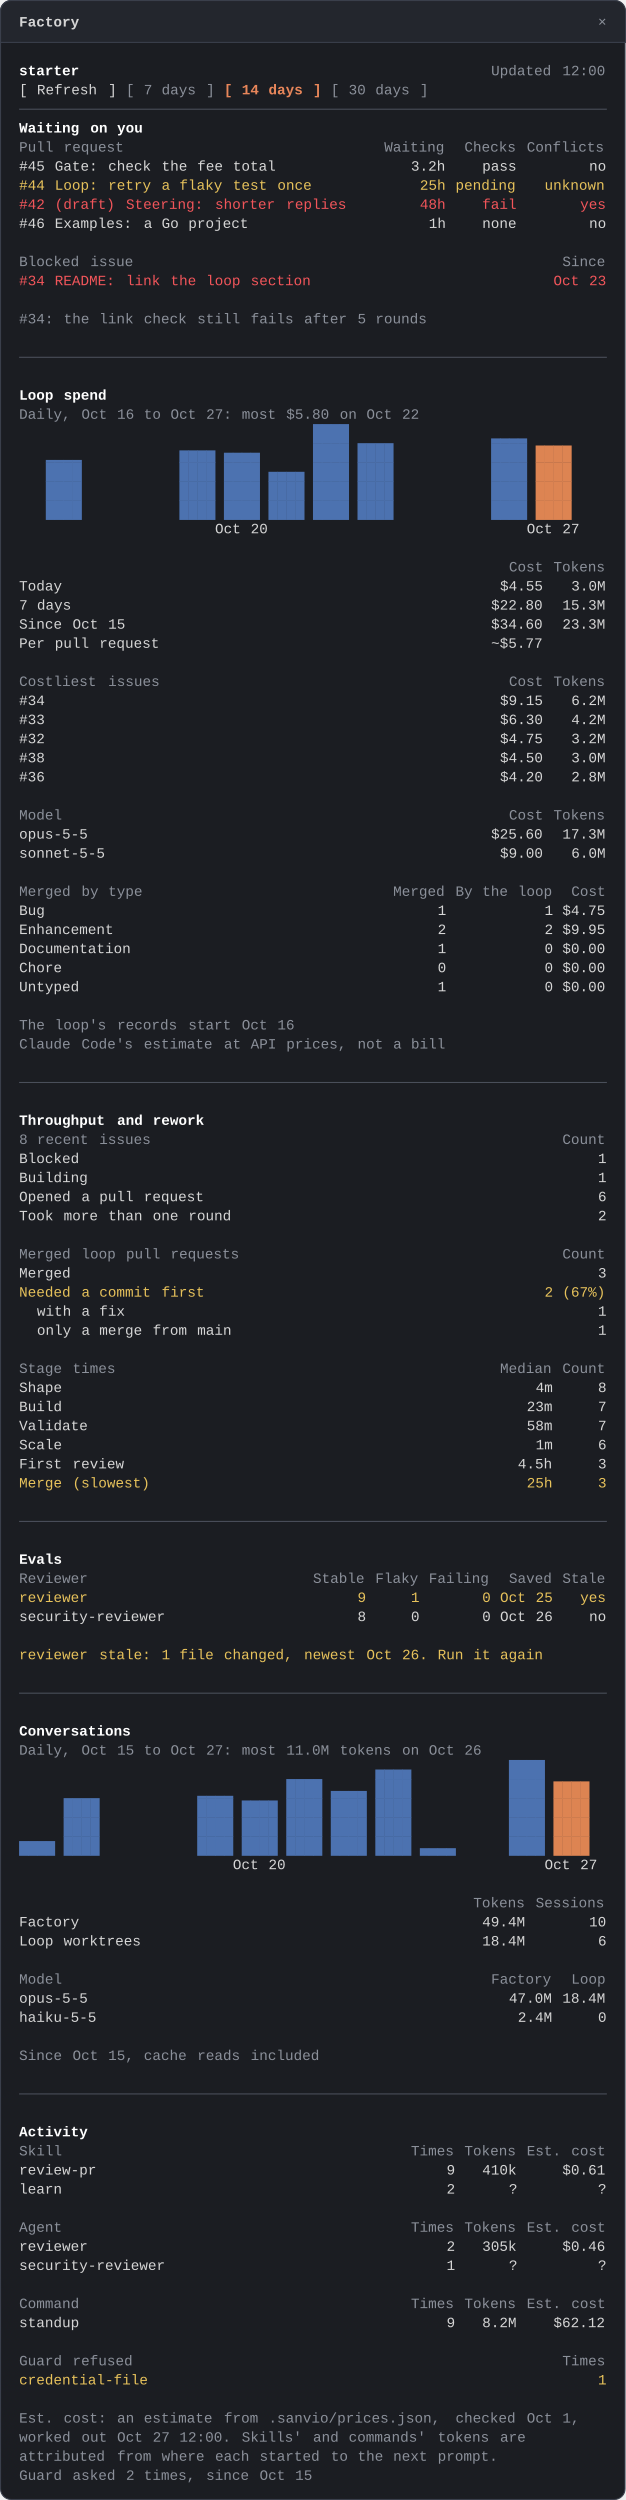
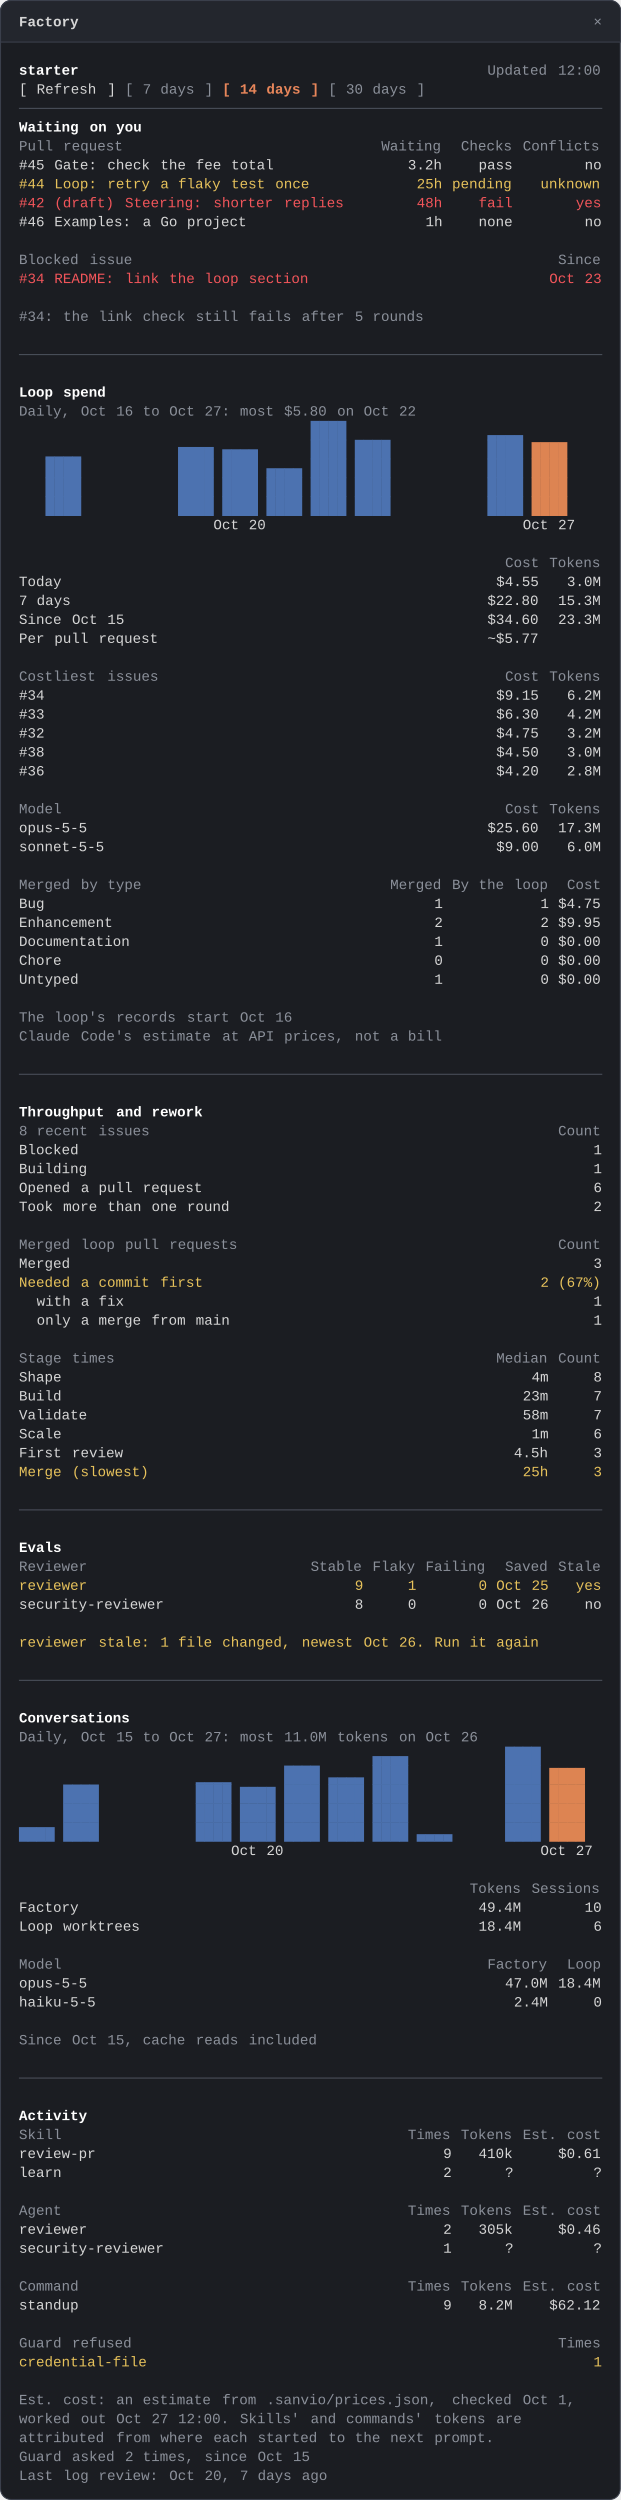
- <svg xmlns="http://www.w3.org/2000/svg" viewBox="0 0 590 2358" width="590" height="2358" font-family="ui-monospace, SFMono-Regular, Menlo, Consolas, 'Liberation Mono', monospace" font-size="13.5">
-   <rect x="0.5" y="0.5" width="589" height="2357" rx="10" fill="#1b1d22" stroke="#3a3f4b" />
+ <svg xmlns="http://www.w3.org/2000/svg" viewBox="0 0 590 2376" width="590" height="2376" font-family="ui-monospace, SFMono-Regular, Menlo, Consolas, 'Liberation Mono', monospace" font-size="13.5">
+   <rect x="0.5" y="0.5" width="589" height="2375" rx="10" fill="#1b1d22" stroke="#3a3f4b" />
  <path d="M0.5 40 V10.5 a10 10 0 0 1 10 -10 H580 a10 10 0 0 1 10 10 V40 Z" fill="#23262d" stroke="#3a3f4b" />
  <text x="18" y="25.0" fill="#d6d6d6" font-weight="700">Factory</text>
  <text x="564.0" y="25.0" fill="#8b909a">×</text>
  <text x="18.0" y="71.0" fill="#ffffff" font-weight="700">starter</text>
  <text x="463.2" y="71.0" fill="#8b909a">Updated</text>
  <text x="530.4" y="71.0" fill="#8b909a">12:00</text>
  <text x="18.0" y="89.0" fill="#d6d6d6">[</text>
  <text x="34.8" y="89.0" fill="#d6d6d6">Refresh</text>
  <text x="102.0" y="89.0" fill="#d6d6d6">]</text>
  <text x="118.8" y="89.0" fill="#8b909a">[</text>
  <text x="135.6" y="89.0" fill="#8b909a">7</text>
  <text x="152.4" y="89.0" fill="#8b909a">days</text>
  <text x="194.4" y="89.0" fill="#8b909a">]</text>
  <text x="211.2" y="89.0" fill="#e8865a" font-weight="700">[</text>
  <text x="228.0" y="89.0" fill="#e8865a" font-weight="700">14</text>
  <text x="253.2" y="89.0" fill="#e8865a" font-weight="700">days</text>
  <text x="295.2" y="89.0" fill="#e8865a" font-weight="700">]</text>
  <text x="312.0" y="89.0" fill="#8b909a">[</text>
  <text x="328.8" y="89.0" fill="#8b909a">30</text>
  <text x="354.0" y="89.0" fill="#8b909a">days</text>
  <text x="396.0" y="89.0" fill="#8b909a">]</text>
  <line x1="18.0" y1="103.0" x2="572.4" y2="103.0" stroke="#4a4f5a" />
  <text x="18.0" y="125.0" fill="#ffffff" font-weight="700">Waiting</text>
  <text x="85.2" y="125.0" fill="#ffffff" font-weight="700">on</text>
  <text x="110.4" y="125.0" fill="#ffffff" font-weight="700">you</text>
  <text x="18.0" y="143.0" fill="#8b909a">Pull</text>
  <text x="60.0" y="143.0" fill="#8b909a">request</text>
  <text x="362.4" y="143.0" fill="#8b909a">Waiting</text>
  <text x="438.0" y="143.0" fill="#8b909a">Checks</text>
  <text x="496.8" y="143.0" fill="#8b909a">Conflicts</text>
  <text x="18.0" y="161.0" fill="#d6d6d6">#45</text>
  <text x="51.6" y="161.0" fill="#d6d6d6">Gate:</text>
  <text x="102.0" y="161.0" fill="#d6d6d6">check</text>
  <text x="152.4" y="161.0" fill="#d6d6d6">the</text>
  <text x="186.0" y="161.0" fill="#d6d6d6">fee</text>
  <text x="219.6" y="161.0" fill="#d6d6d6">total</text>
  <text x="387.6" y="161.0" fill="#d6d6d6">3.2h</text>
  <text x="454.8" y="161.0" fill="#d6d6d6">pass</text>
  <text x="555.6" y="161.0" fill="#d6d6d6">no</text>
  <text x="18.0" y="179.0" fill="#e7c25b">#44</text>
  <text x="51.6" y="179.0" fill="#e7c25b">Loop:</text>
  <text x="102.0" y="179.0" fill="#e7c25b">retry</text>
  <text x="152.4" y="179.0" fill="#e7c25b">a</text>
  <text x="169.2" y="179.0" fill="#e7c25b">flaky</text>
  <text x="219.6" y="179.0" fill="#e7c25b">test</text>
  <text x="261.6" y="179.0" fill="#e7c25b">once</text>
  <text x="396.0" y="179.0" fill="#e7c25b">25h</text>
  <text x="429.6" y="179.0" fill="#e7c25b">pending</text>
  <text x="513.6" y="179.0" fill="#e7c25b">unknown</text>
  <text x="18.0" y="197.0" fill="#f2555a">#42</text>
  <text x="51.6" y="197.0" fill="#f2555a">(draft)</text>
  <text x="118.8" y="197.0" fill="#f2555a">Steering:</text>
  <text x="202.8" y="197.0" fill="#f2555a">shorter</text>
  <text x="270.0" y="197.0" fill="#f2555a">replies</text>
  <text x="396.0" y="197.0" fill="#f2555a">48h</text>
  <text x="454.8" y="197.0" fill="#f2555a">fail</text>
  <text x="547.2" y="197.0" fill="#f2555a">yes</text>
  <text x="18.0" y="215.0" fill="#d6d6d6">#46</text>
  <text x="51.6" y="215.0" fill="#d6d6d6">Examples:</text>
  <text x="135.6" y="215.0" fill="#d6d6d6">a</text>
  <text x="152.4" y="215.0" fill="#d6d6d6">Go</text>
  <text x="177.6" y="215.0" fill="#d6d6d6">project</text>
  <text x="404.4" y="215.0" fill="#d6d6d6">1h</text>
  <text x="454.8" y="215.0" fill="#d6d6d6">none</text>
  <text x="555.6" y="215.0" fill="#d6d6d6">no</text>
  <text x="18.0" y="251.0" fill="#8b909a">Blocked</text>
  <text x="85.2" y="251.0" fill="#8b909a">issue</text>
  <text x="530.4" y="251.0" fill="#8b909a">Since</text>
  <text x="18.0" y="269.0" fill="#f2555a">#34</text>
  <text x="51.6" y="269.0" fill="#f2555a">README:</text>
  <text x="118.8" y="269.0" fill="#f2555a">link</text>
  <text x="160.8" y="269.0" fill="#f2555a">the</text>
  <text x="194.4" y="269.0" fill="#f2555a">loop</text>
  <text x="236.4" y="269.0" fill="#f2555a">section</text>
  <text x="522.0" y="269.0" fill="#f2555a">Oct</text>
  <text x="555.6" y="269.0" fill="#f2555a">23</text>
  <text x="18.0" y="305.0" fill="#8b909a">#34:</text>
  <text x="60.0" y="305.0" fill="#8b909a">the</text>
  <text x="93.6" y="305.0" fill="#8b909a">link</text>
  <text x="135.6" y="305.0" fill="#8b909a">check</text>
  <text x="186.0" y="305.0" fill="#8b909a">still</text>
  <text x="236.4" y="305.0" fill="#8b909a">fails</text>
  <text x="286.8" y="305.0" fill="#8b909a">after</text>
  <text x="337.2" y="305.0" fill="#8b909a">5</text>
  <text x="354.0" y="305.0" fill="#8b909a">rounds</text>
  <line x1="18.0" y1="337.0" x2="572.4" y2="337.0" stroke="#4a4f5a" />
  <text x="18.0" y="377.0" fill="#ffffff" font-weight="700">Loop</text>
  <text x="60.0" y="377.0" fill="#ffffff" font-weight="700">spend</text>
  <text x="18.0" y="395.0" fill="#8b909a">Daily,</text>
  <text x="76.8" y="395.0" fill="#8b909a">Oct</text>
  <text x="110.4" y="395.0" fill="#8b909a">16</text>
  <text x="135.6" y="395.0" fill="#8b909a">to</text>
  <text x="160.8" y="395.0" fill="#8b909a">Oct</text>
  <text x="194.4" y="395.0" fill="#8b909a">27:</text>
  <text x="228.0" y="395.0" fill="#8b909a">most</text>
  <text x="270.0" y="395.0" fill="#8b909a">$5.80</text>
  <text x="320.4" y="395.0" fill="#8b909a">on</text>
  <text x="345.6" y="395.0" fill="#8b909a">Oct</text>
  <text x="379.2" y="395.0" fill="#8b909a">22</text>
  <text x="202.8" y="503.0" fill="#d6d6d6">Oct</text>
  <text x="236.4" y="503.0" fill="#d6d6d6">20</text>
  <text x="496.8" y="503.0" fill="#d6d6d6">Oct</text>
  <text x="530.4" y="503.0" fill="#d6d6d6">27</text>
  <text x="480.0" y="539.0" fill="#8b909a">Cost</text>
  <text x="522.0" y="539.0" fill="#8b909a">Tokens</text>
  <text x="18.0" y="557.0" fill="#d6d6d6">Today</text>
  <text x="471.6" y="557.0" fill="#d6d6d6">$4.55</text>
  <text x="538.8" y="557.0" fill="#d6d6d6">3.0M</text>
  <text x="18.0" y="575.0" fill="#d6d6d6">7</text>
  <text x="34.8" y="575.0" fill="#d6d6d6">days</text>
  <text x="463.2" y="575.0" fill="#d6d6d6">$22.80</text>
  <text x="530.4" y="575.0" fill="#d6d6d6">15.3M</text>
  <text x="18.0" y="593.0" fill="#d6d6d6">Since</text>
  <text x="68.4" y="593.0" fill="#d6d6d6">Oct</text>
  <text x="102.0" y="593.0" fill="#d6d6d6">15</text>
  <text x="463.2" y="593.0" fill="#d6d6d6">$34.60</text>
  <text x="530.4" y="593.0" fill="#d6d6d6">23.3M</text>
  <text x="18.0" y="611.0" fill="#d6d6d6">Per</text>
  <text x="51.6" y="611.0" fill="#d6d6d6">pull</text>
  <text x="93.6" y="611.0" fill="#d6d6d6">request</text>
  <text x="463.2" y="611.0" fill="#d6d6d6">~$5.77</text>
  <text x="18.0" y="647.0" fill="#8b909a">Costliest</text>
  <text x="102.0" y="647.0" fill="#8b909a">issues</text>
  <text x="480.0" y="647.0" fill="#8b909a">Cost</text>
  <text x="522.0" y="647.0" fill="#8b909a">Tokens</text>
  <text x="18.0" y="665.0" fill="#d6d6d6">#34</text>
  <text x="471.6" y="665.0" fill="#d6d6d6">$9.15</text>
  <text x="538.8" y="665.0" fill="#d6d6d6">6.2M</text>
  <text x="18.0" y="683.0" fill="#d6d6d6">#33</text>
  <text x="471.6" y="683.0" fill="#d6d6d6">$6.30</text>
  <text x="538.8" y="683.0" fill="#d6d6d6">4.2M</text>
  <text x="18.0" y="701.0" fill="#d6d6d6">#32</text>
  <text x="471.6" y="701.0" fill="#d6d6d6">$4.75</text>
  <text x="538.8" y="701.0" fill="#d6d6d6">3.2M</text>
  <text x="18.0" y="719.0" fill="#d6d6d6">#38</text>
  <text x="471.6" y="719.0" fill="#d6d6d6">$4.50</text>
  <text x="538.8" y="719.0" fill="#d6d6d6">3.0M</text>
  <text x="18.0" y="737.0" fill="#d6d6d6">#36</text>
  <text x="471.6" y="737.0" fill="#d6d6d6">$4.20</text>
  <text x="538.8" y="737.0" fill="#d6d6d6">2.8M</text>
  <text x="18.0" y="773.0" fill="#8b909a">Model</text>
  <text x="480.0" y="773.0" fill="#8b909a">Cost</text>
  <text x="522.0" y="773.0" fill="#8b909a">Tokens</text>
  <text x="18.0" y="791.0" fill="#d6d6d6">opus-5-5</text>
  <text x="463.2" y="791.0" fill="#d6d6d6">$25.60</text>
  <text x="530.4" y="791.0" fill="#d6d6d6">17.3M</text>
  <text x="18.0" y="809.0" fill="#d6d6d6">sonnet-5-5</text>
  <text x="471.6" y="809.0" fill="#d6d6d6">$9.00</text>
  <text x="538.8" y="809.0" fill="#d6d6d6">6.0M</text>
  <text x="18.0" y="845.0" fill="#8b909a">Merged</text>
  <text x="76.8" y="845.0" fill="#8b909a">by</text>
  <text x="102.0" y="845.0" fill="#8b909a">type</text>
  <text x="370.8" y="845.0" fill="#8b909a">Merged</text>
  <text x="429.6" y="845.0" fill="#8b909a">By</text>
  <text x="454.8" y="845.0" fill="#8b909a">the</text>
  <text x="488.4" y="845.0" fill="#8b909a">loop</text>
  <text x="538.8" y="845.0" fill="#8b909a">Cost</text>
  <text x="18.0" y="863.0" fill="#d6d6d6">Bug</text>
  <text x="412.8" y="863.0" fill="#d6d6d6">1</text>
  <text x="513.6" y="863.0" fill="#d6d6d6">1</text>
  <text x="530.4" y="863.0" fill="#d6d6d6">$4.75</text>
  <text x="18.0" y="881.0" fill="#d6d6d6">Enhancement</text>
  <text x="412.8" y="881.0" fill="#d6d6d6">2</text>
  <text x="513.6" y="881.0" fill="#d6d6d6">2</text>
  <text x="530.4" y="881.0" fill="#d6d6d6">$9.95</text>
  <text x="18.0" y="899.0" fill="#d6d6d6">Documentation</text>
  <text x="412.8" y="899.0" fill="#d6d6d6">1</text>
  <text x="513.6" y="899.0" fill="#d6d6d6">0</text>
  <text x="530.4" y="899.0" fill="#d6d6d6">$0.00</text>
  <text x="18.0" y="917.0" fill="#d6d6d6">Chore</text>
  <text x="412.8" y="917.0" fill="#d6d6d6">0</text>
  <text x="513.6" y="917.0" fill="#d6d6d6">0</text>
  <text x="530.4" y="917.0" fill="#d6d6d6">$0.00</text>
  <text x="18.0" y="935.0" fill="#d6d6d6">Untyped</text>
  <text x="412.8" y="935.0" fill="#d6d6d6">1</text>
  <text x="513.6" y="935.0" fill="#d6d6d6">0</text>
  <text x="530.4" y="935.0" fill="#d6d6d6">$0.00</text>
  <text x="18.0" y="971.0" fill="#8b909a">The</text>
  <text x="51.6" y="971.0" fill="#8b909a">loop's</text>
  <text x="110.4" y="971.0" fill="#8b909a">records</text>
  <text x="177.6" y="971.0" fill="#8b909a">start</text>
  <text x="228.0" y="971.0" fill="#8b909a">Oct</text>
  <text x="261.6" y="971.0" fill="#8b909a">16</text>
  <text x="18.0" y="989.0" fill="#8b909a">Claude</text>
  <text x="76.8" y="989.0" fill="#8b909a">Code's</text>
  <text x="135.6" y="989.0" fill="#8b909a">estimate</text>
  <text x="211.2" y="989.0" fill="#8b909a">at</text>
  <text x="236.4" y="989.0" fill="#8b909a">API</text>
  <text x="270.0" y="989.0" fill="#8b909a">prices,</text>
  <text x="337.2" y="989.0" fill="#8b909a">not</text>
  <text x="370.8" y="989.0" fill="#8b909a">a</text>
  <text x="387.6" y="989.0" fill="#8b909a">bill</text>
  <line x1="18.0" y1="1021.0" x2="572.4" y2="1021.0" stroke="#4a4f5a" />
  <text x="18.0" y="1061.0" fill="#ffffff" font-weight="700">Throughput</text>
  <text x="110.4" y="1061.0" fill="#ffffff" font-weight="700">and</text>
  <text x="144.0" y="1061.0" fill="#ffffff" font-weight="700">rework</text>
  <text x="18.0" y="1079.0" fill="#8b909a">8</text>
  <text x="34.8" y="1079.0" fill="#8b909a">recent</text>
  <text x="93.6" y="1079.0" fill="#8b909a">issues</text>
  <text x="530.4" y="1079.0" fill="#8b909a">Count</text>
  <text x="18.0" y="1097.0" fill="#d6d6d6">Blocked</text>
  <text x="564.0" y="1097.0" fill="#d6d6d6">1</text>
  <text x="18.0" y="1115.0" fill="#d6d6d6">Building</text>
  <text x="564.0" y="1115.0" fill="#d6d6d6">1</text>
  <text x="18.0" y="1133.0" fill="#d6d6d6">Opened</text>
  <text x="76.8" y="1133.0" fill="#d6d6d6">a</text>
  <text x="93.6" y="1133.0" fill="#d6d6d6">pull</text>
  <text x="135.6" y="1133.0" fill="#d6d6d6">request</text>
  <text x="564.0" y="1133.0" fill="#d6d6d6">6</text>
  <text x="18.0" y="1151.0" fill="#d6d6d6">Took</text>
  <text x="60.0" y="1151.0" fill="#d6d6d6">more</text>
  <text x="102.0" y="1151.0" fill="#d6d6d6">than</text>
  <text x="144.0" y="1151.0" fill="#d6d6d6">one</text>
  <text x="177.6" y="1151.0" fill="#d6d6d6">round</text>
  <text x="564.0" y="1151.0" fill="#d6d6d6">2</text>
  <text x="18.0" y="1187.0" fill="#8b909a">Merged</text>
  <text x="76.8" y="1187.0" fill="#8b909a">loop</text>
  <text x="118.8" y="1187.0" fill="#8b909a">pull</text>
  <text x="160.8" y="1187.0" fill="#8b909a">requests</text>
  <text x="530.4" y="1187.0" fill="#8b909a">Count</text>
  <text x="18.0" y="1205.0" fill="#d6d6d6">Merged</text>
  <text x="564.0" y="1205.0" fill="#d6d6d6">3</text>
  <text x="18.0" y="1223.0" fill="#e7c25b">Needed</text>
  <text x="76.8" y="1223.0" fill="#e7c25b">a</text>
  <text x="93.6" y="1223.0" fill="#e7c25b">commit</text>
  <text x="152.4" y="1223.0" fill="#e7c25b">first</text>
  <text x="513.6" y="1223.0" fill="#e7c25b">2</text>
  <text x="530.4" y="1223.0" fill="#e7c25b">(67%)</text>
  <text x="34.8" y="1241.0" fill="#d6d6d6">with</text>
  <text x="76.8" y="1241.0" fill="#d6d6d6">a</text>
  <text x="93.6" y="1241.0" fill="#d6d6d6">fix</text>
  <text x="564.0" y="1241.0" fill="#d6d6d6">1</text>
  <text x="34.8" y="1259.0" fill="#d6d6d6">only</text>
  <text x="76.8" y="1259.0" fill="#d6d6d6">a</text>
  <text x="93.6" y="1259.0" fill="#d6d6d6">merge</text>
  <text x="144.0" y="1259.0" fill="#d6d6d6">from</text>
  <text x="186.0" y="1259.0" fill="#d6d6d6">main</text>
  <text x="564.0" y="1259.0" fill="#d6d6d6">1</text>
  <text x="18.0" y="1295.0" fill="#8b909a">Stage</text>
  <text x="68.4" y="1295.0" fill="#8b909a">times</text>
  <text x="471.6" y="1295.0" fill="#8b909a">Median</text>
  <text x="530.4" y="1295.0" fill="#8b909a">Count</text>
  <text x="18.0" y="1313.0" fill="#d6d6d6">Shape</text>
  <text x="505.2" y="1313.0" fill="#d6d6d6">4m</text>
  <text x="564.0" y="1313.0" fill="#d6d6d6">8</text>
  <text x="18.0" y="1331.0" fill="#d6d6d6">Build</text>
  <text x="496.8" y="1331.0" fill="#d6d6d6">23m</text>
  <text x="564.0" y="1331.0" fill="#d6d6d6">7</text>
  <text x="18.0" y="1349.0" fill="#d6d6d6">Validate</text>
  <text x="496.8" y="1349.0" fill="#d6d6d6">58m</text>
  <text x="564.0" y="1349.0" fill="#d6d6d6">7</text>
  <text x="18.0" y="1367.0" fill="#d6d6d6">Scale</text>
  <text x="505.2" y="1367.0" fill="#d6d6d6">1m</text>
  <text x="564.0" y="1367.0" fill="#d6d6d6">6</text>
  <text x="18.0" y="1385.0" fill="#d6d6d6">First</text>
  <text x="68.4" y="1385.0" fill="#d6d6d6">review</text>
  <text x="488.4" y="1385.0" fill="#d6d6d6">4.5h</text>
  <text x="564.0" y="1385.0" fill="#d6d6d6">3</text>
  <text x="18.0" y="1403.0" fill="#e7c25b">Merge</text>
  <text x="68.4" y="1403.0" fill="#e7c25b">(slowest)</text>
  <text x="496.8" y="1403.0" fill="#e7c25b">25h</text>
  <text x="564.0" y="1403.0" fill="#e7c25b">3</text>
  <line x1="18.0" y1="1435.0" x2="572.4" y2="1435.0" stroke="#4a4f5a" />
  <text x="18.0" y="1475.0" fill="#ffffff" font-weight="700">Evals</text>
  <text x="18.0" y="1493.0" fill="#8b909a">Reviewer</text>
  <text x="295.2" y="1493.0" fill="#8b909a">Stable</text>
  <text x="354.0" y="1493.0" fill="#8b909a">Flaky</text>
  <text x="404.4" y="1493.0" fill="#8b909a">Failing</text>
  <text x="480.0" y="1493.0" fill="#8b909a">Saved</text>
  <text x="530.4" y="1493.0" fill="#8b909a">Stale</text>
  <text x="18.0" y="1511.0" fill="#e7c25b">reviewer</text>
  <text x="337.2" y="1511.0" fill="#e7c25b">9</text>
  <text x="387.6" y="1511.0" fill="#e7c25b">1</text>
  <text x="454.8" y="1511.0" fill="#e7c25b">0</text>
  <text x="471.6" y="1511.0" fill="#e7c25b">Oct</text>
  <text x="505.2" y="1511.0" fill="#e7c25b">25</text>
  <text x="547.2" y="1511.0" fill="#e7c25b">yes</text>
  <text x="18.0" y="1529.0" fill="#d6d6d6">security-reviewer</text>
  <text x="337.2" y="1529.0" fill="#d6d6d6">8</text>
  <text x="387.6" y="1529.0" fill="#d6d6d6">0</text>
  <text x="454.8" y="1529.0" fill="#d6d6d6">0</text>
  <text x="471.6" y="1529.0" fill="#d6d6d6">Oct</text>
  <text x="505.2" y="1529.0" fill="#d6d6d6">26</text>
  <text x="555.6" y="1529.0" fill="#d6d6d6">no</text>
  <text x="18.0" y="1565.0" fill="#e7c25b">reviewer</text>
  <text x="93.6" y="1565.0" fill="#e7c25b">stale:</text>
  <text x="152.4" y="1565.0" fill="#e7c25b">1</text>
  <text x="169.2" y="1565.0" fill="#e7c25b">file</text>
  <text x="211.2" y="1565.0" fill="#e7c25b">changed,</text>
  <text x="286.8" y="1565.0" fill="#e7c25b">newest</text>
  <text x="345.6" y="1565.0" fill="#e7c25b">Oct</text>
  <text x="379.2" y="1565.0" fill="#e7c25b">26.</text>
  <text x="412.8" y="1565.0" fill="#e7c25b">Run</text>
  <text x="446.4" y="1565.0" fill="#e7c25b">it</text>
  <text x="471.6" y="1565.0" fill="#e7c25b">again</text>
  <line x1="18.0" y1="1597.0" x2="572.4" y2="1597.0" stroke="#4a4f5a" />
  <text x="18.0" y="1637.0" fill="#ffffff" font-weight="700">Conversations</text>
  <text x="18.0" y="1655.0" fill="#8b909a">Daily,</text>
  <text x="76.8" y="1655.0" fill="#8b909a">Oct</text>
  <text x="110.4" y="1655.0" fill="#8b909a">15</text>
  <text x="135.6" y="1655.0" fill="#8b909a">to</text>
  <text x="160.8" y="1655.0" fill="#8b909a">Oct</text>
  <text x="194.4" y="1655.0" fill="#8b909a">27:</text>
  <text x="228.0" y="1655.0" fill="#8b909a">most</text>
  <text x="270.0" y="1655.0" fill="#8b909a">11.0M</text>
  <text x="320.4" y="1655.0" fill="#8b909a">tokens</text>
  <text x="379.2" y="1655.0" fill="#8b909a">on</text>
  <text x="404.4" y="1655.0" fill="#8b909a">Oct</text>
  <text x="438.0" y="1655.0" fill="#8b909a">26</text>
  <text x="219.6" y="1763.0" fill="#d6d6d6">Oct</text>
  <text x="253.2" y="1763.0" fill="#d6d6d6">20</text>
  <text x="513.6" y="1763.0" fill="#d6d6d6">Oct</text>
  <text x="547.2" y="1763.0" fill="#d6d6d6">27</text>
  <text x="446.4" y="1799.0" fill="#8b909a">Tokens</text>
  <text x="505.2" y="1799.0" fill="#8b909a">Sessions</text>
  <text x="18.0" y="1817.0" fill="#d6d6d6">Factory</text>
  <text x="454.8" y="1817.0" fill="#d6d6d6">49.4M</text>
  <text x="555.6" y="1817.0" fill="#d6d6d6">10</text>
  <text x="18.0" y="1835.0" fill="#d6d6d6">Loop</text>
  <text x="60.0" y="1835.0" fill="#d6d6d6">worktrees</text>
  <text x="454.8" y="1835.0" fill="#d6d6d6">18.4M</text>
  <text x="564.0" y="1835.0" fill="#d6d6d6">6</text>
  <text x="18.0" y="1871.0" fill="#8b909a">Model</text>
  <text x="463.2" y="1871.0" fill="#8b909a">Factory</text>
  <text x="538.8" y="1871.0" fill="#8b909a">Loop</text>
  <text x="18.0" y="1889.0" fill="#d6d6d6">opus-5-5</text>
  <text x="480.0" y="1889.0" fill="#d6d6d6">47.0M</text>
  <text x="530.4" y="1889.0" fill="#d6d6d6">18.4M</text>
  <text x="18.0" y="1907.0" fill="#d6d6d6">haiku-5-5</text>
  <text x="488.4" y="1907.0" fill="#d6d6d6">2.4M</text>
  <text x="564.0" y="1907.0" fill="#d6d6d6">0</text>
  <text x="18.0" y="1943.0" fill="#8b909a">Since</text>
  <text x="68.4" y="1943.0" fill="#8b909a">Oct</text>
  <text x="102.0" y="1943.0" fill="#8b909a">15,</text>
  <text x="135.6" y="1943.0" fill="#8b909a">cache</text>
  <text x="186.0" y="1943.0" fill="#8b909a">reads</text>
  <text x="236.4" y="1943.0" fill="#8b909a">included</text>
  <line x1="18.0" y1="1975.0" x2="572.4" y2="1975.0" stroke="#4a4f5a" />
  <text x="18.0" y="2015.0" fill="#ffffff" font-weight="700">Activity</text>
  <text x="18.0" y="2033.0" fill="#8b909a">Skill</text>
  <text x="387.6" y="2033.0" fill="#8b909a">Times</text>
  <text x="438.0" y="2033.0" fill="#8b909a">Tokens</text>
  <text x="496.8" y="2033.0" fill="#8b909a">Est.</text>
  <text x="538.8" y="2033.0" fill="#8b909a">cost</text>
  <text x="18.0" y="2051.0" fill="#d6d6d6">review-pr</text>
  <text x="421.2" y="2051.0" fill="#d6d6d6">9</text>
  <text x="454.8" y="2051.0" fill="#d6d6d6">410k</text>
  <text x="530.4" y="2051.0" fill="#d6d6d6">$0.61</text>
  <text x="18.0" y="2069.0" fill="#d6d6d6">learn</text>
  <text x="421.2" y="2069.0" fill="#d6d6d6">2</text>
  <text x="480.0" y="2069.0" fill="#d6d6d6">?</text>
  <text x="564.0" y="2069.0" fill="#d6d6d6">?</text>
  <text x="18.0" y="2105.0" fill="#8b909a">Agent</text>
  <text x="387.6" y="2105.0" fill="#8b909a">Times</text>
  <text x="438.0" y="2105.0" fill="#8b909a">Tokens</text>
  <text x="496.8" y="2105.0" fill="#8b909a">Est.</text>
  <text x="538.8" y="2105.0" fill="#8b909a">cost</text>
  <text x="18.0" y="2123.0" fill="#d6d6d6">reviewer</text>
  <text x="421.2" y="2123.0" fill="#d6d6d6">2</text>
  <text x="454.8" y="2123.0" fill="#d6d6d6">305k</text>
  <text x="530.4" y="2123.0" fill="#d6d6d6">$0.46</text>
  <text x="18.0" y="2141.0" fill="#d6d6d6">security-reviewer</text>
  <text x="421.2" y="2141.0" fill="#d6d6d6">1</text>
  <text x="480.0" y="2141.0" fill="#d6d6d6">?</text>
  <text x="564.0" y="2141.0" fill="#d6d6d6">?</text>
  <text x="18.0" y="2177.0" fill="#8b909a">Command</text>
  <text x="387.6" y="2177.0" fill="#8b909a">Times</text>
  <text x="438.0" y="2177.0" fill="#8b909a">Tokens</text>
  <text x="496.8" y="2177.0" fill="#8b909a">Est.</text>
  <text x="538.8" y="2177.0" fill="#8b909a">cost</text>
  <text x="18.0" y="2195.0" fill="#d6d6d6">standup</text>
  <text x="421.2" y="2195.0" fill="#d6d6d6">9</text>
  <text x="454.8" y="2195.0" fill="#d6d6d6">8.2M</text>
  <text x="522.0" y="2195.0" fill="#d6d6d6">$62.12</text>
  <text x="18.0" y="2231.0" fill="#8b909a">Guard</text>
  <text x="68.4" y="2231.0" fill="#8b909a">refused</text>
  <text x="530.4" y="2231.0" fill="#8b909a">Times</text>
  <text x="18.0" y="2249.0" fill="#e7c25b">credential-file</text>
  <text x="564.0" y="2249.0" fill="#e7c25b">1</text>
  <text x="18.0" y="2285.0" fill="#8b909a">Est.</text>
  <text x="60.0" y="2285.0" fill="#8b909a">cost:</text>
  <text x="110.4" y="2285.0" fill="#8b909a">an</text>
  <text x="135.6" y="2285.0" fill="#8b909a">estimate</text>
  <text x="211.2" y="2285.0" fill="#8b909a">from</text>
  <text x="253.2" y="2285.0" fill="#8b909a">.sanvio/prices.json,</text>
  <text x="429.6" y="2285.0" fill="#8b909a">checked</text>
  <text x="496.8" y="2285.0" fill="#8b909a">Oct</text>
  <text x="530.4" y="2285.0" fill="#8b909a">1,</text>
  <text x="18.0" y="2303.0" fill="#8b909a">worked</text>
  <text x="76.8" y="2303.0" fill="#8b909a">out</text>
  <text x="110.4" y="2303.0" fill="#8b909a">Oct</text>
  <text x="144.0" y="2303.0" fill="#8b909a">27</text>
  <text x="169.2" y="2303.0" fill="#8b909a">12:00.</text>
  <text x="228.0" y="2303.0" fill="#8b909a">Skills'</text>
  <text x="295.2" y="2303.0" fill="#8b909a">and</text>
  <text x="328.8" y="2303.0" fill="#8b909a">commands'</text>
  <text x="412.8" y="2303.0" fill="#8b909a">tokens</text>
  <text x="471.6" y="2303.0" fill="#8b909a">are</text>
  <text x="18.0" y="2321.0" fill="#8b909a">attributed</text>
  <text x="110.4" y="2321.0" fill="#8b909a">from</text>
  <text x="152.4" y="2321.0" fill="#8b909a">where</text>
  <text x="202.8" y="2321.0" fill="#8b909a">each</text>
  <text x="244.8" y="2321.0" fill="#8b909a">started</text>
  <text x="312.0" y="2321.0" fill="#8b909a">to</text>
  <text x="337.2" y="2321.0" fill="#8b909a">the</text>
  <text x="370.8" y="2321.0" fill="#8b909a">next</text>
  <text x="412.8" y="2321.0" fill="#8b909a">prompt.</text>
  <text x="18.0" y="2339.0" fill="#8b909a">Guard</text>
  <text x="68.4" y="2339.0" fill="#8b909a">asked</text>
  <text x="118.8" y="2339.0" fill="#8b909a">2</text>
  <text x="135.6" y="2339.0" fill="#8b909a">times,</text>
  <text x="194.4" y="2339.0" fill="#8b909a">since</text>
  <text x="244.8" y="2339.0" fill="#8b909a">Oct</text>
  <text x="278.4" y="2339.0" fill="#8b909a">15</text>
+   <text x="18.0" y="2357.0" fill="#8b909a">Last</text>
+   <text x="60.0" y="2357.0" fill="#8b909a">log</text>
+   <text x="93.6" y="2357.0" fill="#8b909a">review:</text>
+   <text x="160.8" y="2357.0" fill="#8b909a">Oct</text>
+   <text x="194.4" y="2357.0" fill="#8b909a">20,</text>
+   <text x="228.0" y="2357.0" fill="#8b909a">7</text>
+   <text x="244.8" y="2357.0" fill="#8b909a">days</text>
+   <text x="286.8" y="2357.0" fill="#8b909a">ago</text>
  <rect x="295.2" y="400.0" width="8.8" height="18.4" fill="#4c72b0" />
  <rect x="303.6" y="400.0" width="8.8" height="18.4" fill="#4c72b0" />
  <rect x="312.0" y="400.0" width="8.8" height="18.4" fill="#4c72b0" />
  <rect x="320.4" y="400.0" width="8.8" height="18.4" fill="#4c72b0" />
  <rect x="463.2" y="413.5" width="8.8" height="4.9" fill="#4c72b0" />
  <rect x="471.6" y="413.5" width="8.8" height="4.9" fill="#4c72b0" />
  <rect x="480.0" y="413.5" width="8.8" height="4.9" fill="#4c72b0" />
  <rect x="488.4" y="413.5" width="8.8" height="4.9" fill="#4c72b0" />
  <rect x="43.2" y="433.8" width="8.8" height="2.6" fill="#4c72b0" />
  <rect x="51.6" y="433.8" width="8.8" height="2.6" fill="#4c72b0" />
  <rect x="60.0" y="433.8" width="8.8" height="2.6" fill="#4c72b0" />
  <rect x="68.4" y="433.8" width="8.8" height="2.6" fill="#4c72b0" />
  <rect x="169.2" y="424.8" width="8.8" height="11.7" fill="#4c72b0" />
  <rect x="177.6" y="424.8" width="8.8" height="11.7" fill="#4c72b0" />
  <rect x="186.0" y="424.8" width="8.8" height="11.7" fill="#4c72b0" />
  <rect x="194.4" y="424.8" width="8.8" height="11.7" fill="#4c72b0" />
  <rect x="211.2" y="427.0" width="8.8" height="9.4" fill="#4c72b0" />
  <rect x="219.6" y="427.0" width="8.8" height="9.4" fill="#4c72b0" />
  <rect x="228.0" y="427.0" width="8.8" height="9.4" fill="#4c72b0" />
  <rect x="236.4" y="427.0" width="8.8" height="9.4" fill="#4c72b0" />
  <rect x="295.2" y="418.0" width="8.8" height="18.4" fill="#4c72b0" />
  <rect x="303.6" y="418.0" width="8.8" height="18.4" fill="#4c72b0" />
  <rect x="312.0" y="418.0" width="8.8" height="18.4" fill="#4c72b0" />
  <rect x="320.4" y="418.0" width="8.8" height="18.4" fill="#4c72b0" />
  <rect x="337.2" y="418.0" width="8.8" height="18.4" fill="#4c72b0" />
  <rect x="345.6" y="418.0" width="8.8" height="18.4" fill="#4c72b0" />
  <rect x="354.0" y="418.0" width="8.8" height="18.4" fill="#4c72b0" />
  <rect x="362.4" y="418.0" width="8.8" height="18.4" fill="#4c72b0" />
  <rect x="463.2" y="418.0" width="8.8" height="18.4" fill="#4c72b0" />
  <rect x="471.6" y="418.0" width="8.8" height="18.4" fill="#4c72b0" />
  <rect x="480.0" y="418.0" width="8.8" height="18.4" fill="#4c72b0" />
  <rect x="488.4" y="418.0" width="8.8" height="18.4" fill="#4c72b0" />
  <rect x="505.2" y="420.2" width="8.8" height="16.1" fill="#dd8452" />
  <rect x="513.6" y="420.2" width="8.8" height="16.1" fill="#dd8452" />
  <rect x="522.0" y="420.2" width="8.8" height="16.1" fill="#dd8452" />
  <rect x="530.4" y="420.2" width="8.8" height="16.1" fill="#dd8452" />
  <rect x="43.2" y="436.0" width="8.8" height="18.4" fill="#4c72b0" />
  <rect x="51.6" y="436.0" width="8.8" height="18.4" fill="#4c72b0" />
  <rect x="60.0" y="436.0" width="8.8" height="18.4" fill="#4c72b0" />
  <rect x="68.4" y="436.0" width="8.8" height="18.4" fill="#4c72b0" />
  <rect x="169.2" y="436.0" width="8.8" height="18.4" fill="#4c72b0" />
  <rect x="177.6" y="436.0" width="8.8" height="18.4" fill="#4c72b0" />
  <rect x="186.0" y="436.0" width="8.8" height="18.4" fill="#4c72b0" />
  <rect x="194.4" y="436.0" width="8.8" height="18.4" fill="#4c72b0" />
  <rect x="211.2" y="436.0" width="8.8" height="18.4" fill="#4c72b0" />
  <rect x="219.6" y="436.0" width="8.8" height="18.4" fill="#4c72b0" />
  <rect x="228.0" y="436.0" width="8.8" height="18.4" fill="#4c72b0" />
  <rect x="236.4" y="436.0" width="8.8" height="18.4" fill="#4c72b0" />
  <rect x="253.2" y="445.0" width="8.8" height="9.4" fill="#4c72b0" />
  <rect x="261.6" y="445.0" width="8.8" height="9.4" fill="#4c72b0" />
  <rect x="270.0" y="445.0" width="8.8" height="9.4" fill="#4c72b0" />
  <rect x="278.4" y="445.0" width="8.8" height="9.4" fill="#4c72b0" />
  <rect x="295.2" y="436.0" width="8.8" height="18.4" fill="#4c72b0" />
  <rect x="303.6" y="436.0" width="8.8" height="18.4" fill="#4c72b0" />
  <rect x="312.0" y="436.0" width="8.8" height="18.4" fill="#4c72b0" />
  <rect x="320.4" y="436.0" width="8.8" height="18.4" fill="#4c72b0" />
  <rect x="337.2" y="436.0" width="8.8" height="18.4" fill="#4c72b0" />
  <rect x="345.6" y="436.0" width="8.8" height="18.4" fill="#4c72b0" />
  <rect x="354.0" y="436.0" width="8.8" height="18.4" fill="#4c72b0" />
  <rect x="362.4" y="436.0" width="8.8" height="18.4" fill="#4c72b0" />
  <rect x="463.2" y="436.0" width="8.8" height="18.4" fill="#4c72b0" />
  <rect x="471.6" y="436.0" width="8.8" height="18.4" fill="#4c72b0" />
  <rect x="480.0" y="436.0" width="8.8" height="18.4" fill="#4c72b0" />
  <rect x="488.4" y="436.0" width="8.8" height="18.4" fill="#4c72b0" />
  <rect x="505.2" y="436.0" width="8.8" height="18.4" fill="#dd8452" />
  <rect x="513.6" y="436.0" width="8.8" height="18.4" fill="#dd8452" />
  <rect x="522.0" y="436.0" width="8.8" height="18.4" fill="#dd8452" />
  <rect x="530.4" y="436.0" width="8.8" height="18.4" fill="#dd8452" />
  <rect x="43.2" y="454.0" width="8.8" height="18.4" fill="#4c72b0" />
  <rect x="51.6" y="454.0" width="8.8" height="18.4" fill="#4c72b0" />
  <rect x="60.0" y="454.0" width="8.8" height="18.4" fill="#4c72b0" />
  <rect x="68.4" y="454.0" width="8.8" height="18.4" fill="#4c72b0" />
  <rect x="169.2" y="454.0" width="8.8" height="18.4" fill="#4c72b0" />
  <rect x="177.6" y="454.0" width="8.8" height="18.4" fill="#4c72b0" />
  <rect x="186.0" y="454.0" width="8.8" height="18.4" fill="#4c72b0" />
  <rect x="194.4" y="454.0" width="8.8" height="18.4" fill="#4c72b0" />
  <rect x="211.2" y="454.0" width="8.8" height="18.4" fill="#4c72b0" />
  <rect x="219.6" y="454.0" width="8.8" height="18.4" fill="#4c72b0" />
  <rect x="228.0" y="454.0" width="8.8" height="18.4" fill="#4c72b0" />
  <rect x="236.4" y="454.0" width="8.8" height="18.4" fill="#4c72b0" />
  <rect x="253.2" y="454.0" width="8.8" height="18.4" fill="#4c72b0" />
  <rect x="261.6" y="454.0" width="8.8" height="18.4" fill="#4c72b0" />
  <rect x="270.0" y="454.0" width="8.8" height="18.4" fill="#4c72b0" />
  <rect x="278.4" y="454.0" width="8.8" height="18.4" fill="#4c72b0" />
  <rect x="295.2" y="454.0" width="8.8" height="18.4" fill="#4c72b0" />
  <rect x="303.6" y="454.0" width="8.8" height="18.4" fill="#4c72b0" />
  <rect x="312.0" y="454.0" width="8.8" height="18.4" fill="#4c72b0" />
  <rect x="320.4" y="454.0" width="8.8" height="18.4" fill="#4c72b0" />
  <rect x="337.2" y="454.0" width="8.8" height="18.4" fill="#4c72b0" />
  <rect x="345.6" y="454.0" width="8.8" height="18.4" fill="#4c72b0" />
  <rect x="354.0" y="454.0" width="8.8" height="18.4" fill="#4c72b0" />
  <rect x="362.4" y="454.0" width="8.8" height="18.4" fill="#4c72b0" />
  <rect x="463.2" y="454.0" width="8.8" height="18.4" fill="#4c72b0" />
  <rect x="471.6" y="454.0" width="8.8" height="18.4" fill="#4c72b0" />
  <rect x="480.0" y="454.0" width="8.8" height="18.4" fill="#4c72b0" />
  <rect x="488.4" y="454.0" width="8.8" height="18.4" fill="#4c72b0" />
  <rect x="505.2" y="454.0" width="8.8" height="18.4" fill="#dd8452" />
  <rect x="513.6" y="454.0" width="8.8" height="18.4" fill="#dd8452" />
  <rect x="522.0" y="454.0" width="8.8" height="18.4" fill="#dd8452" />
  <rect x="530.4" y="454.0" width="8.8" height="18.4" fill="#dd8452" />
  <rect x="43.2" y="472.0" width="8.8" height="18.4" fill="#4c72b0" />
  <rect x="51.6" y="472.0" width="8.8" height="18.4" fill="#4c72b0" />
  <rect x="60.0" y="472.0" width="8.8" height="18.4" fill="#4c72b0" />
  <rect x="68.4" y="472.0" width="8.8" height="18.4" fill="#4c72b0" />
  <rect x="169.2" y="472.0" width="8.8" height="18.4" fill="#4c72b0" />
  <rect x="177.6" y="472.0" width="8.8" height="18.4" fill="#4c72b0" />
  <rect x="186.0" y="472.0" width="8.8" height="18.4" fill="#4c72b0" />
  <rect x="194.4" y="472.0" width="8.8" height="18.4" fill="#4c72b0" />
  <rect x="211.2" y="472.0" width="8.8" height="18.4" fill="#4c72b0" />
  <rect x="219.6" y="472.0" width="8.8" height="18.4" fill="#4c72b0" />
  <rect x="228.0" y="472.0" width="8.8" height="18.4" fill="#4c72b0" />
  <rect x="236.4" y="472.0" width="8.8" height="18.4" fill="#4c72b0" />
  <rect x="253.2" y="472.0" width="8.8" height="18.4" fill="#4c72b0" />
  <rect x="261.6" y="472.0" width="8.8" height="18.4" fill="#4c72b0" />
  <rect x="270.0" y="472.0" width="8.8" height="18.4" fill="#4c72b0" />
  <rect x="278.4" y="472.0" width="8.8" height="18.4" fill="#4c72b0" />
  <rect x="295.2" y="472.0" width="8.8" height="18.4" fill="#4c72b0" />
  <rect x="303.6" y="472.0" width="8.8" height="18.4" fill="#4c72b0" />
  <rect x="312.0" y="472.0" width="8.8" height="18.4" fill="#4c72b0" />
  <rect x="320.4" y="472.0" width="8.8" height="18.4" fill="#4c72b0" />
  <rect x="337.2" y="472.0" width="8.8" height="18.4" fill="#4c72b0" />
  <rect x="345.6" y="472.0" width="8.8" height="18.4" fill="#4c72b0" />
  <rect x="354.0" y="472.0" width="8.8" height="18.4" fill="#4c72b0" />
  <rect x="362.4" y="472.0" width="8.8" height="18.4" fill="#4c72b0" />
  <rect x="463.2" y="472.0" width="8.8" height="18.4" fill="#4c72b0" />
  <rect x="471.6" y="472.0" width="8.8" height="18.4" fill="#4c72b0" />
  <rect x="480.0" y="472.0" width="8.8" height="18.4" fill="#4c72b0" />
  <rect x="488.4" y="472.0" width="8.8" height="18.4" fill="#4c72b0" />
  <rect x="505.2" y="472.0" width="8.8" height="18.4" fill="#dd8452" />
  <rect x="513.6" y="472.0" width="8.8" height="18.4" fill="#dd8452" />
  <rect x="522.0" y="472.0" width="8.8" height="18.4" fill="#dd8452" />
  <rect x="530.4" y="472.0" width="8.8" height="18.4" fill="#dd8452" />
  <rect x="354.0" y="1669.0" width="8.8" height="9.4" fill="#4c72b0" />
  <rect x="362.4" y="1669.0" width="8.8" height="9.4" fill="#4c72b0" />
  <rect x="370.8" y="1669.0" width="8.8" height="9.4" fill="#4c72b0" />
  <rect x="379.2" y="1669.0" width="8.8" height="9.4" fill="#4c72b0" />
  <rect x="480.0" y="1660.0" width="8.8" height="18.4" fill="#4c72b0" />
  <rect x="488.4" y="1660.0" width="8.8" height="18.4" fill="#4c72b0" />
  <rect x="496.8" y="1660.0" width="8.8" height="18.4" fill="#4c72b0" />
  <rect x="505.2" y="1660.0" width="8.8" height="18.4" fill="#4c72b0" />
  <rect x="186.0" y="1693.8" width="8.8" height="2.6" fill="#4c72b0" />
  <rect x="194.4" y="1693.8" width="8.8" height="2.6" fill="#4c72b0" />
  <rect x="202.8" y="1693.8" width="8.8" height="2.6" fill="#4c72b0" />
  <rect x="211.2" y="1693.8" width="8.8" height="2.6" fill="#4c72b0" />
  <rect x="270.0" y="1678.0" width="8.8" height="18.4" fill="#4c72b0" />
  <rect x="278.4" y="1678.0" width="8.8" height="18.4" fill="#4c72b0" />
  <rect x="286.8" y="1678.0" width="8.8" height="18.4" fill="#4c72b0" />
  <rect x="295.2" y="1678.0" width="8.8" height="18.4" fill="#4c72b0" />
  <rect x="312.0" y="1689.2" width="8.8" height="7.2" fill="#4c72b0" />
  <rect x="320.4" y="1689.2" width="8.8" height="7.2" fill="#4c72b0" />
  <rect x="328.8" y="1689.2" width="8.8" height="7.2" fill="#4c72b0" />
  <rect x="337.2" y="1689.2" width="8.8" height="7.2" fill="#4c72b0" />
  <rect x="354.0" y="1678.0" width="8.8" height="18.4" fill="#4c72b0" />
  <rect x="362.4" y="1678.0" width="8.8" height="18.4" fill="#4c72b0" />
  <rect x="370.8" y="1678.0" width="8.8" height="18.4" fill="#4c72b0" />
  <rect x="379.2" y="1678.0" width="8.8" height="18.4" fill="#4c72b0" />
  <rect x="480.0" y="1678.0" width="8.8" height="18.4" fill="#4c72b0" />
  <rect x="488.4" y="1678.0" width="8.8" height="18.4" fill="#4c72b0" />
  <rect x="496.8" y="1678.0" width="8.8" height="18.4" fill="#4c72b0" />
  <rect x="505.2" y="1678.0" width="8.8" height="18.4" fill="#4c72b0" />
  <rect x="522.0" y="1680.2" width="8.8" height="16.1" fill="#dd8452" />
  <rect x="530.4" y="1680.2" width="8.8" height="16.1" fill="#dd8452" />
  <rect x="538.8" y="1680.2" width="8.8" height="16.1" fill="#dd8452" />
  <rect x="547.2" y="1680.2" width="8.8" height="16.1" fill="#dd8452" />
  <rect x="60.0" y="1696.0" width="8.8" height="18.4" fill="#4c72b0" />
  <rect x="68.4" y="1696.0" width="8.8" height="18.4" fill="#4c72b0" />
  <rect x="76.8" y="1696.0" width="8.8" height="18.4" fill="#4c72b0" />
  <rect x="85.2" y="1696.0" width="8.8" height="18.4" fill="#4c72b0" />
  <rect x="186.0" y="1696.0" width="8.8" height="18.4" fill="#4c72b0" />
  <rect x="194.4" y="1696.0" width="8.8" height="18.4" fill="#4c72b0" />
  <rect x="202.8" y="1696.0" width="8.8" height="18.4" fill="#4c72b0" />
  <rect x="211.2" y="1696.0" width="8.8" height="18.4" fill="#4c72b0" />
  <rect x="228.0" y="1698.2" width="8.8" height="16.1" fill="#4c72b0" />
  <rect x="236.4" y="1698.2" width="8.8" height="16.1" fill="#4c72b0" />
  <rect x="244.8" y="1698.2" width="8.8" height="16.1" fill="#4c72b0" />
  <rect x="253.2" y="1698.2" width="8.8" height="16.1" fill="#4c72b0" />
  <rect x="270.0" y="1696.0" width="8.8" height="18.4" fill="#4c72b0" />
  <rect x="278.4" y="1696.0" width="8.8" height="18.4" fill="#4c72b0" />
  <rect x="286.8" y="1696.0" width="8.8" height="18.4" fill="#4c72b0" />
  <rect x="295.2" y="1696.0" width="8.8" height="18.4" fill="#4c72b0" />
  <rect x="312.0" y="1696.0" width="8.8" height="18.4" fill="#4c72b0" />
  <rect x="320.4" y="1696.0" width="8.8" height="18.4" fill="#4c72b0" />
  <rect x="328.8" y="1696.0" width="8.8" height="18.4" fill="#4c72b0" />
  <rect x="337.2" y="1696.0" width="8.8" height="18.4" fill="#4c72b0" />
  <rect x="354.0" y="1696.0" width="8.8" height="18.4" fill="#4c72b0" />
  <rect x="362.4" y="1696.0" width="8.8" height="18.4" fill="#4c72b0" />
  <rect x="370.8" y="1696.0" width="8.8" height="18.4" fill="#4c72b0" />
  <rect x="379.2" y="1696.0" width="8.8" height="18.4" fill="#4c72b0" />
  <rect x="480.0" y="1696.0" width="8.8" height="18.4" fill="#4c72b0" />
  <rect x="488.4" y="1696.0" width="8.8" height="18.4" fill="#4c72b0" />
  <rect x="496.8" y="1696.0" width="8.8" height="18.4" fill="#4c72b0" />
  <rect x="505.2" y="1696.0" width="8.8" height="18.4" fill="#4c72b0" />
  <rect x="522.0" y="1696.0" width="8.8" height="18.4" fill="#dd8452" />
  <rect x="530.4" y="1696.0" width="8.8" height="18.4" fill="#dd8452" />
  <rect x="538.8" y="1696.0" width="8.8" height="18.4" fill="#dd8452" />
  <rect x="547.2" y="1696.0" width="8.8" height="18.4" fill="#dd8452" />
  <rect x="60.0" y="1714.0" width="8.8" height="18.4" fill="#4c72b0" />
  <rect x="68.4" y="1714.0" width="8.8" height="18.4" fill="#4c72b0" />
  <rect x="76.8" y="1714.0" width="8.8" height="18.4" fill="#4c72b0" />
  <rect x="85.2" y="1714.0" width="8.8" height="18.4" fill="#4c72b0" />
  <rect x="186.0" y="1714.0" width="8.8" height="18.4" fill="#4c72b0" />
  <rect x="194.4" y="1714.0" width="8.8" height="18.4" fill="#4c72b0" />
  <rect x="202.8" y="1714.0" width="8.8" height="18.4" fill="#4c72b0" />
  <rect x="211.2" y="1714.0" width="8.8" height="18.4" fill="#4c72b0" />
  <rect x="228.0" y="1714.0" width="8.8" height="18.4" fill="#4c72b0" />
  <rect x="236.4" y="1714.0" width="8.8" height="18.4" fill="#4c72b0" />
  <rect x="244.8" y="1714.0" width="8.8" height="18.4" fill="#4c72b0" />
  <rect x="253.2" y="1714.0" width="8.8" height="18.4" fill="#4c72b0" />
  <rect x="270.0" y="1714.0" width="8.8" height="18.4" fill="#4c72b0" />
  <rect x="278.4" y="1714.0" width="8.8" height="18.4" fill="#4c72b0" />
  <rect x="286.8" y="1714.0" width="8.8" height="18.4" fill="#4c72b0" />
  <rect x="295.2" y="1714.0" width="8.8" height="18.4" fill="#4c72b0" />
  <rect x="312.0" y="1714.0" width="8.8" height="18.4" fill="#4c72b0" />
  <rect x="320.4" y="1714.0" width="8.8" height="18.4" fill="#4c72b0" />
  <rect x="328.8" y="1714.0" width="8.8" height="18.4" fill="#4c72b0" />
  <rect x="337.2" y="1714.0" width="8.8" height="18.4" fill="#4c72b0" />
  <rect x="354.0" y="1714.0" width="8.8" height="18.4" fill="#4c72b0" />
  <rect x="362.4" y="1714.0" width="8.8" height="18.4" fill="#4c72b0" />
  <rect x="370.8" y="1714.0" width="8.8" height="18.4" fill="#4c72b0" />
  <rect x="379.2" y="1714.0" width="8.8" height="18.4" fill="#4c72b0" />
  <rect x="480.0" y="1714.0" width="8.8" height="18.4" fill="#4c72b0" />
  <rect x="488.4" y="1714.0" width="8.8" height="18.4" fill="#4c72b0" />
  <rect x="496.8" y="1714.0" width="8.8" height="18.4" fill="#4c72b0" />
  <rect x="505.2" y="1714.0" width="8.8" height="18.4" fill="#4c72b0" />
  <rect x="522.0" y="1714.0" width="8.8" height="18.4" fill="#dd8452" />
  <rect x="530.4" y="1714.0" width="8.8" height="18.4" fill="#dd8452" />
  <rect x="538.8" y="1714.0" width="8.8" height="18.4" fill="#dd8452" />
  <rect x="547.2" y="1714.0" width="8.8" height="18.4" fill="#dd8452" />
  <rect x="18.0" y="1736.5" width="8.8" height="13.9" fill="#4c72b0" />
  <rect x="26.4" y="1736.5" width="8.8" height="13.9" fill="#4c72b0" />
  <rect x="34.8" y="1736.5" width="8.8" height="13.9" fill="#4c72b0" />
  <rect x="43.2" y="1736.5" width="8.8" height="13.9" fill="#4c72b0" />
  <rect x="60.0" y="1732.0" width="8.8" height="18.4" fill="#4c72b0" />
  <rect x="68.4" y="1732.0" width="8.8" height="18.4" fill="#4c72b0" />
  <rect x="76.8" y="1732.0" width="8.8" height="18.4" fill="#4c72b0" />
  <rect x="85.2" y="1732.0" width="8.8" height="18.4" fill="#4c72b0" />
  <rect x="186.0" y="1732.0" width="8.8" height="18.4" fill="#4c72b0" />
  <rect x="194.4" y="1732.0" width="8.8" height="18.4" fill="#4c72b0" />
  <rect x="202.8" y="1732.0" width="8.8" height="18.4" fill="#4c72b0" />
  <rect x="211.2" y="1732.0" width="8.8" height="18.4" fill="#4c72b0" />
  <rect x="228.0" y="1732.0" width="8.8" height="18.4" fill="#4c72b0" />
  <rect x="236.4" y="1732.0" width="8.8" height="18.4" fill="#4c72b0" />
  <rect x="244.8" y="1732.0" width="8.8" height="18.4" fill="#4c72b0" />
  <rect x="253.2" y="1732.0" width="8.8" height="18.4" fill="#4c72b0" />
  <rect x="270.0" y="1732.0" width="8.8" height="18.4" fill="#4c72b0" />
  <rect x="278.4" y="1732.0" width="8.8" height="18.4" fill="#4c72b0" />
  <rect x="286.8" y="1732.0" width="8.8" height="18.4" fill="#4c72b0" />
  <rect x="295.2" y="1732.0" width="8.8" height="18.4" fill="#4c72b0" />
  <rect x="312.0" y="1732.0" width="8.8" height="18.4" fill="#4c72b0" />
  <rect x="320.4" y="1732.0" width="8.8" height="18.4" fill="#4c72b0" />
  <rect x="328.8" y="1732.0" width="8.8" height="18.4" fill="#4c72b0" />
  <rect x="337.2" y="1732.0" width="8.8" height="18.4" fill="#4c72b0" />
  <rect x="354.0" y="1732.0" width="8.8" height="18.4" fill="#4c72b0" />
  <rect x="362.4" y="1732.0" width="8.8" height="18.4" fill="#4c72b0" />
  <rect x="370.8" y="1732.0" width="8.8" height="18.4" fill="#4c72b0" />
  <rect x="379.2" y="1732.0" width="8.8" height="18.4" fill="#4c72b0" />
  <rect x="396.0" y="1743.2" width="8.8" height="7.2" fill="#4c72b0" />
  <rect x="404.4" y="1743.2" width="8.8" height="7.2" fill="#4c72b0" />
  <rect x="412.8" y="1743.2" width="8.8" height="7.2" fill="#4c72b0" />
  <rect x="421.2" y="1743.2" width="8.8" height="7.2" fill="#4c72b0" />
  <rect x="480.0" y="1732.0" width="8.8" height="18.4" fill="#4c72b0" />
  <rect x="488.4" y="1732.0" width="8.8" height="18.4" fill="#4c72b0" />
  <rect x="496.8" y="1732.0" width="8.8" height="18.4" fill="#4c72b0" />
  <rect x="505.2" y="1732.0" width="8.8" height="18.4" fill="#4c72b0" />
  <rect x="522.0" y="1732.0" width="8.8" height="18.4" fill="#dd8452" />
  <rect x="530.4" y="1732.0" width="8.8" height="18.4" fill="#dd8452" />
  <rect x="538.8" y="1732.0" width="8.8" height="18.4" fill="#dd8452" />
  <rect x="547.2" y="1732.0" width="8.8" height="18.4" fill="#dd8452" />
</svg>
